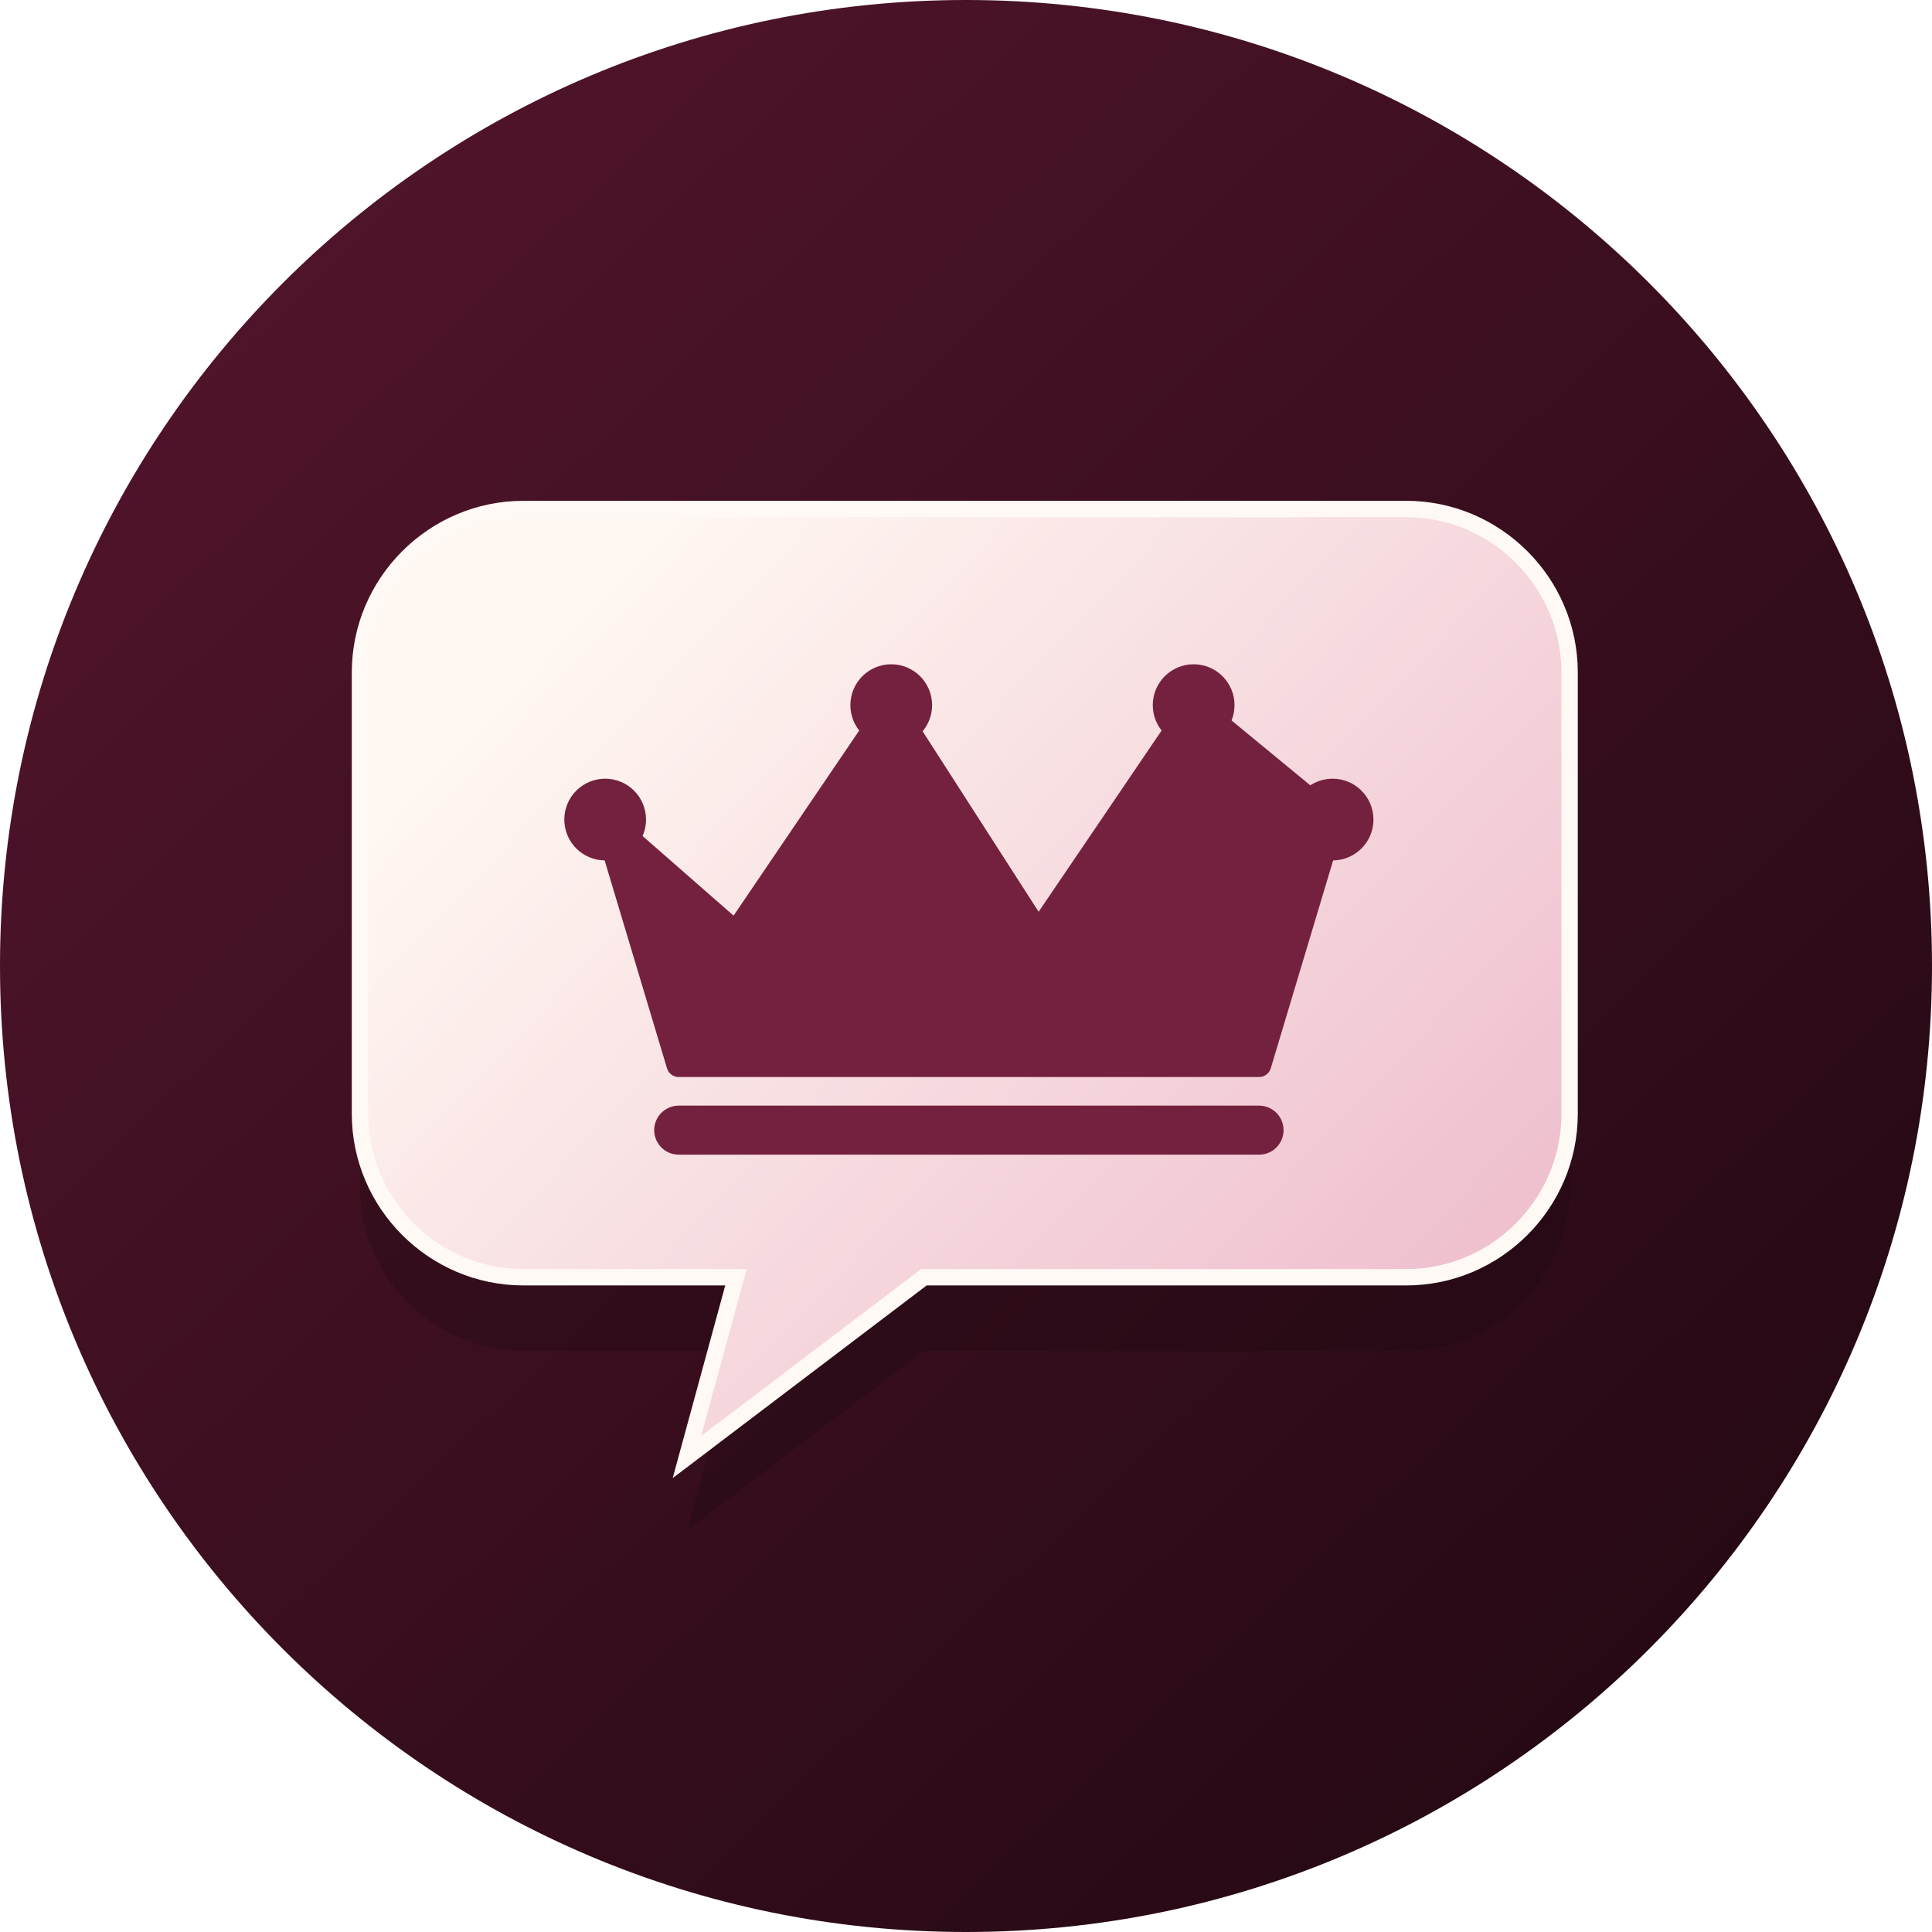
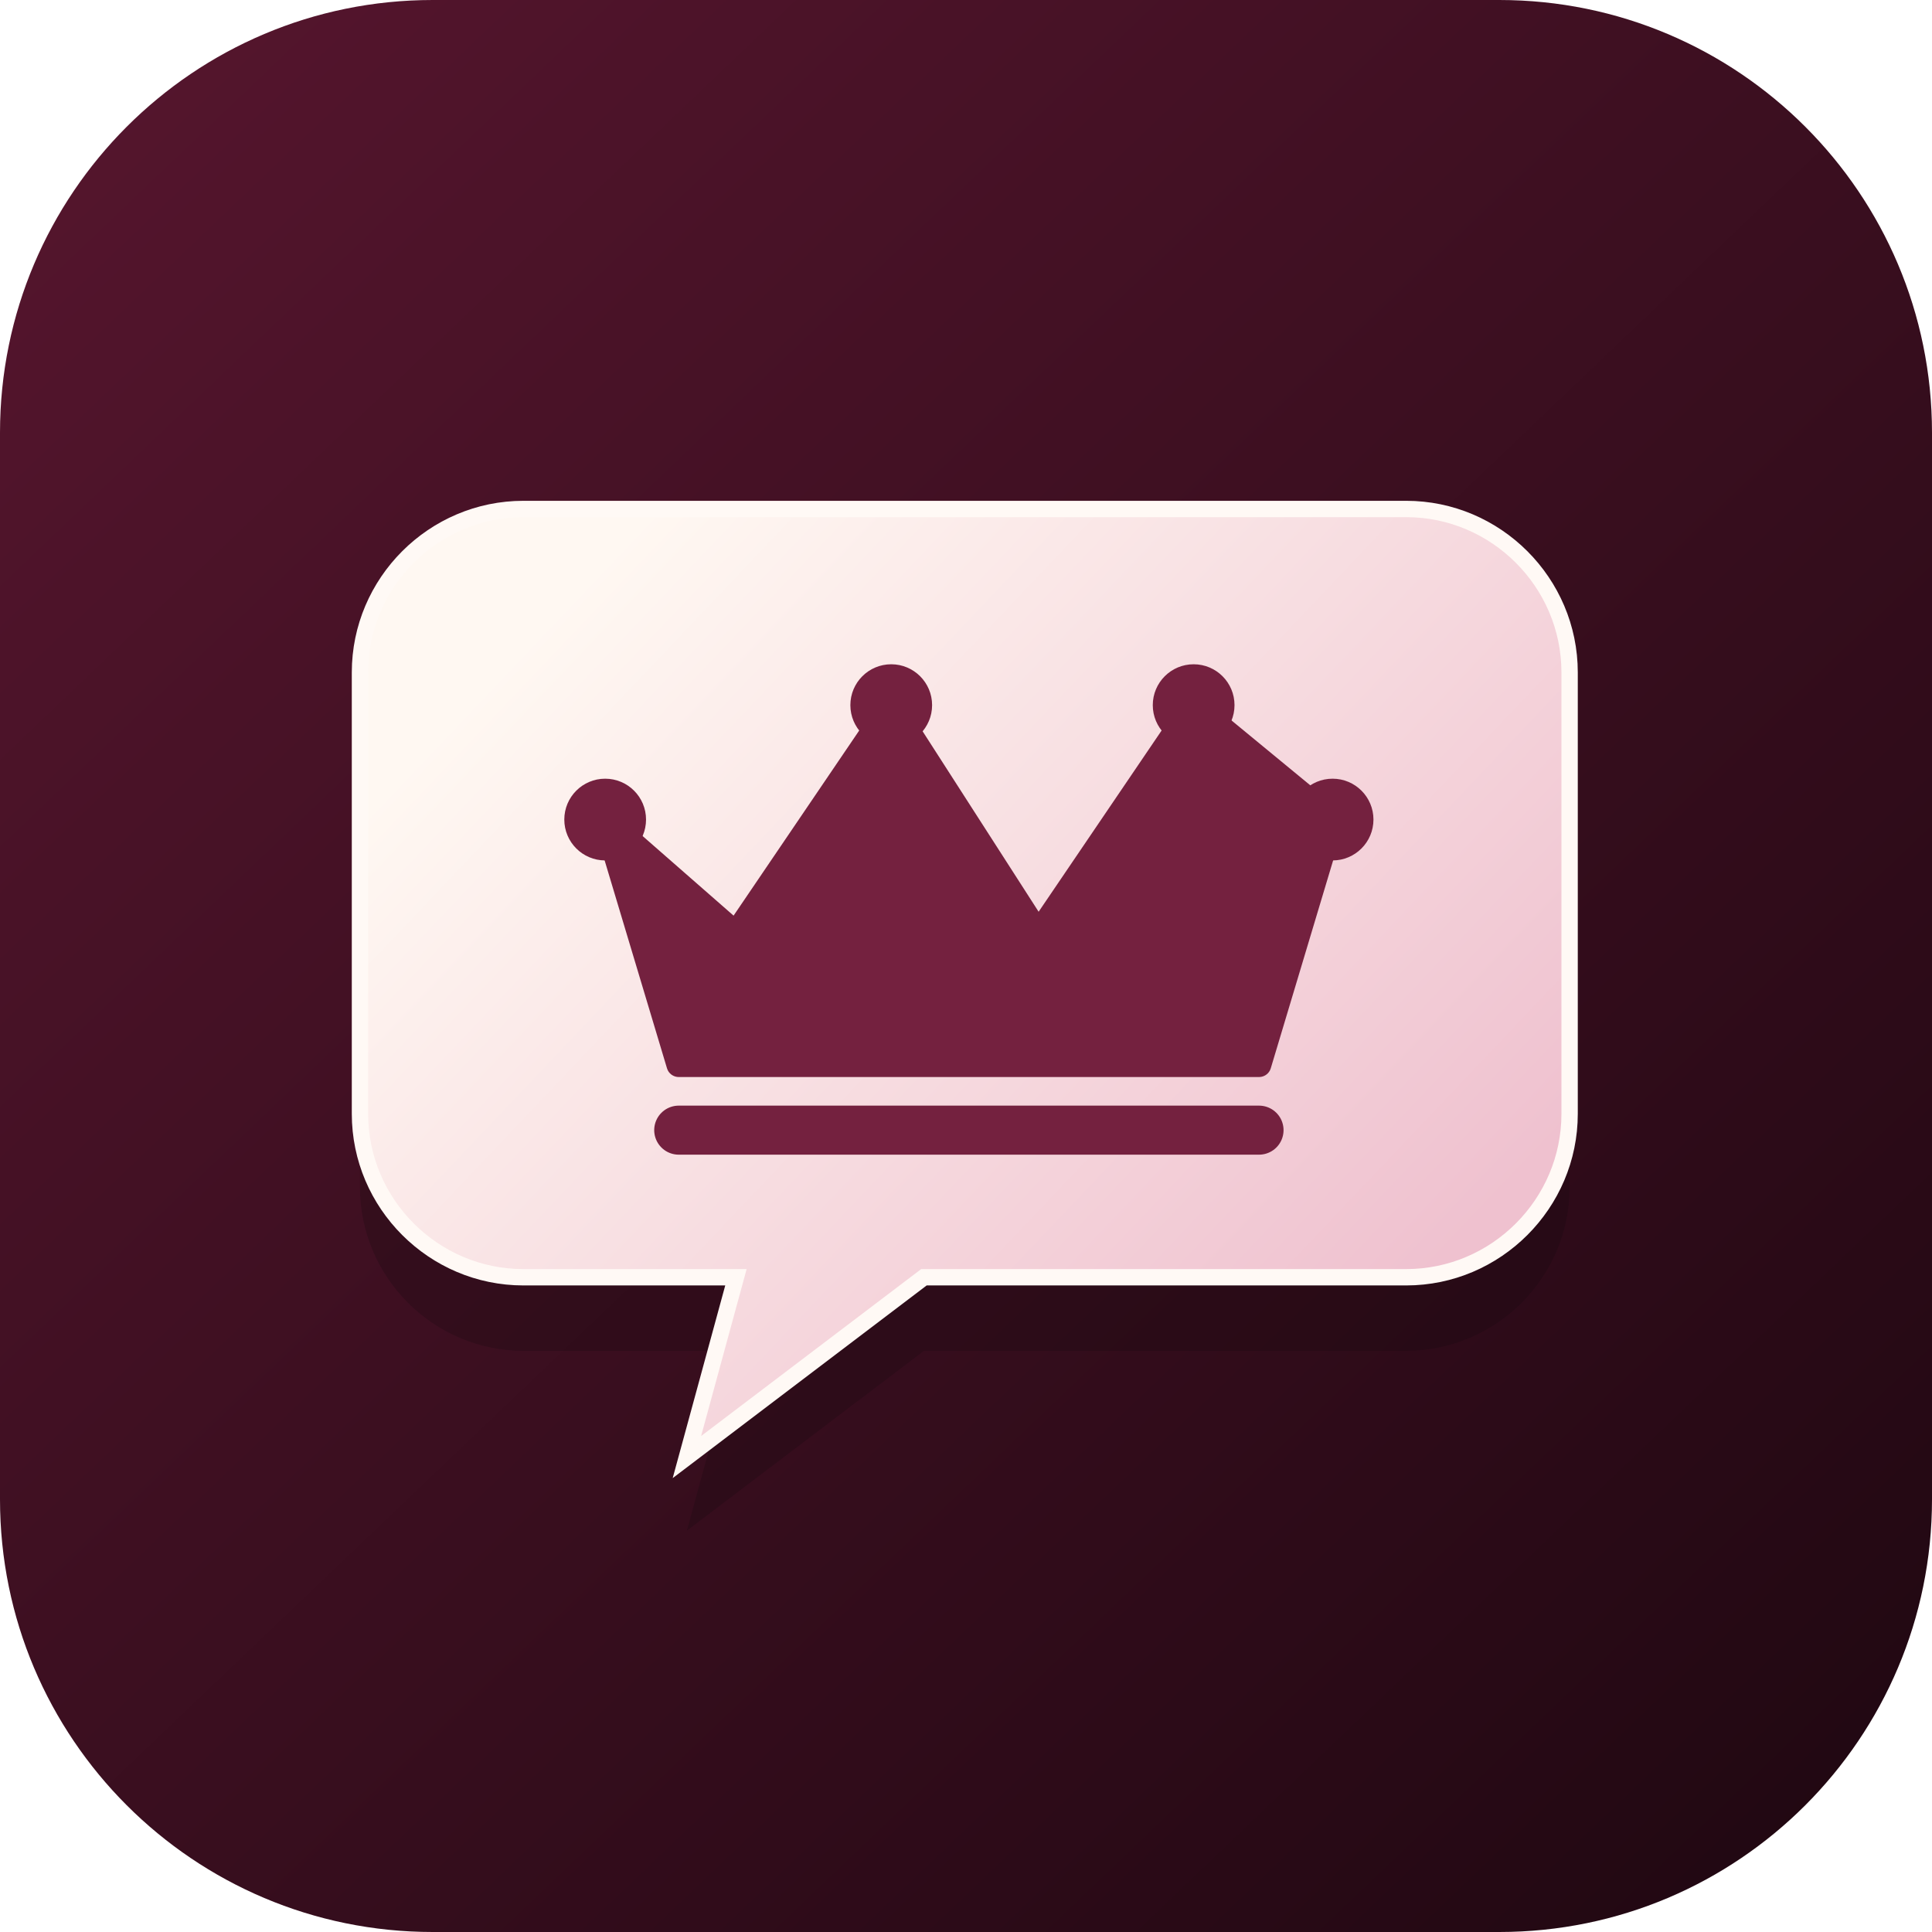
<svg xmlns="http://www.w3.org/2000/svg" width="512" height="512" viewBox="0 0 192 192">
  <defs>
    <linearGradient id="bg" x1="12" y1="8" x2="180" y2="184" gradientUnits="userSpaceOnUse">
      <stop stop-color="#54152D" />
      <stop offset="1" stop-color="#210812" />
    </linearGradient>
    <linearGradient id="crown" x1="48" y1="47" x2="145" y2="139" gradientUnits="userSpaceOnUse">
      <stop stop-color="#FFF8F2" />
      <stop offset="1" stop-color="#EFC1CF" />
    </linearGradient>
  </defs>
-   <circle cx="96" cy="96" r="96" fill="url(#bg)" />
+   <rect width="192" height="192" rx="43" fill="url(#bg)" />
  <g transform="translate(17.904 18.904) scale(0.81225)">
    <g transform="translate(0 2)">
      <path d="M42 42h108c11 0 20 9 20 20v54c0 11-9 20-20 20H91l-29 22 6-22H42c-11 0-20-9-20-20V62c0-11 9-20 20-20Z" fill="#12060D" opacity=".25" transform="translate(0 4)" />
      <path d="M42 37h108c11 0 20 9 20 20v54c0 11-9 20-20 20H91l-29 22 6-22H42c-11 0-20-9-20-20V57c0-11 9-20 20-20Z" fill="url(#crown)" stroke="#FFF9F5" stroke-width="2" />
      <path d="M52 75 68 89 87 61 105 89 124 61 141 75 132 105H61Z" fill="#74213F" stroke="#74213F" stroke-linejoin="round" stroke-width="3" />
      <path d="M61 113h71" fill="none" stroke="#74213F" stroke-width="6" stroke-linecap="round" />
      <circle cx="52" cy="75" r="5" fill="#74213F" />
      <circle cx="87" cy="61" r="5" fill="#74213F" />
      <circle cx="124" cy="61" r="5" fill="#74213F" />
      <circle cx="141" cy="75" r="5" fill="#74213F" />
    </g>
  </g>
</svg>
